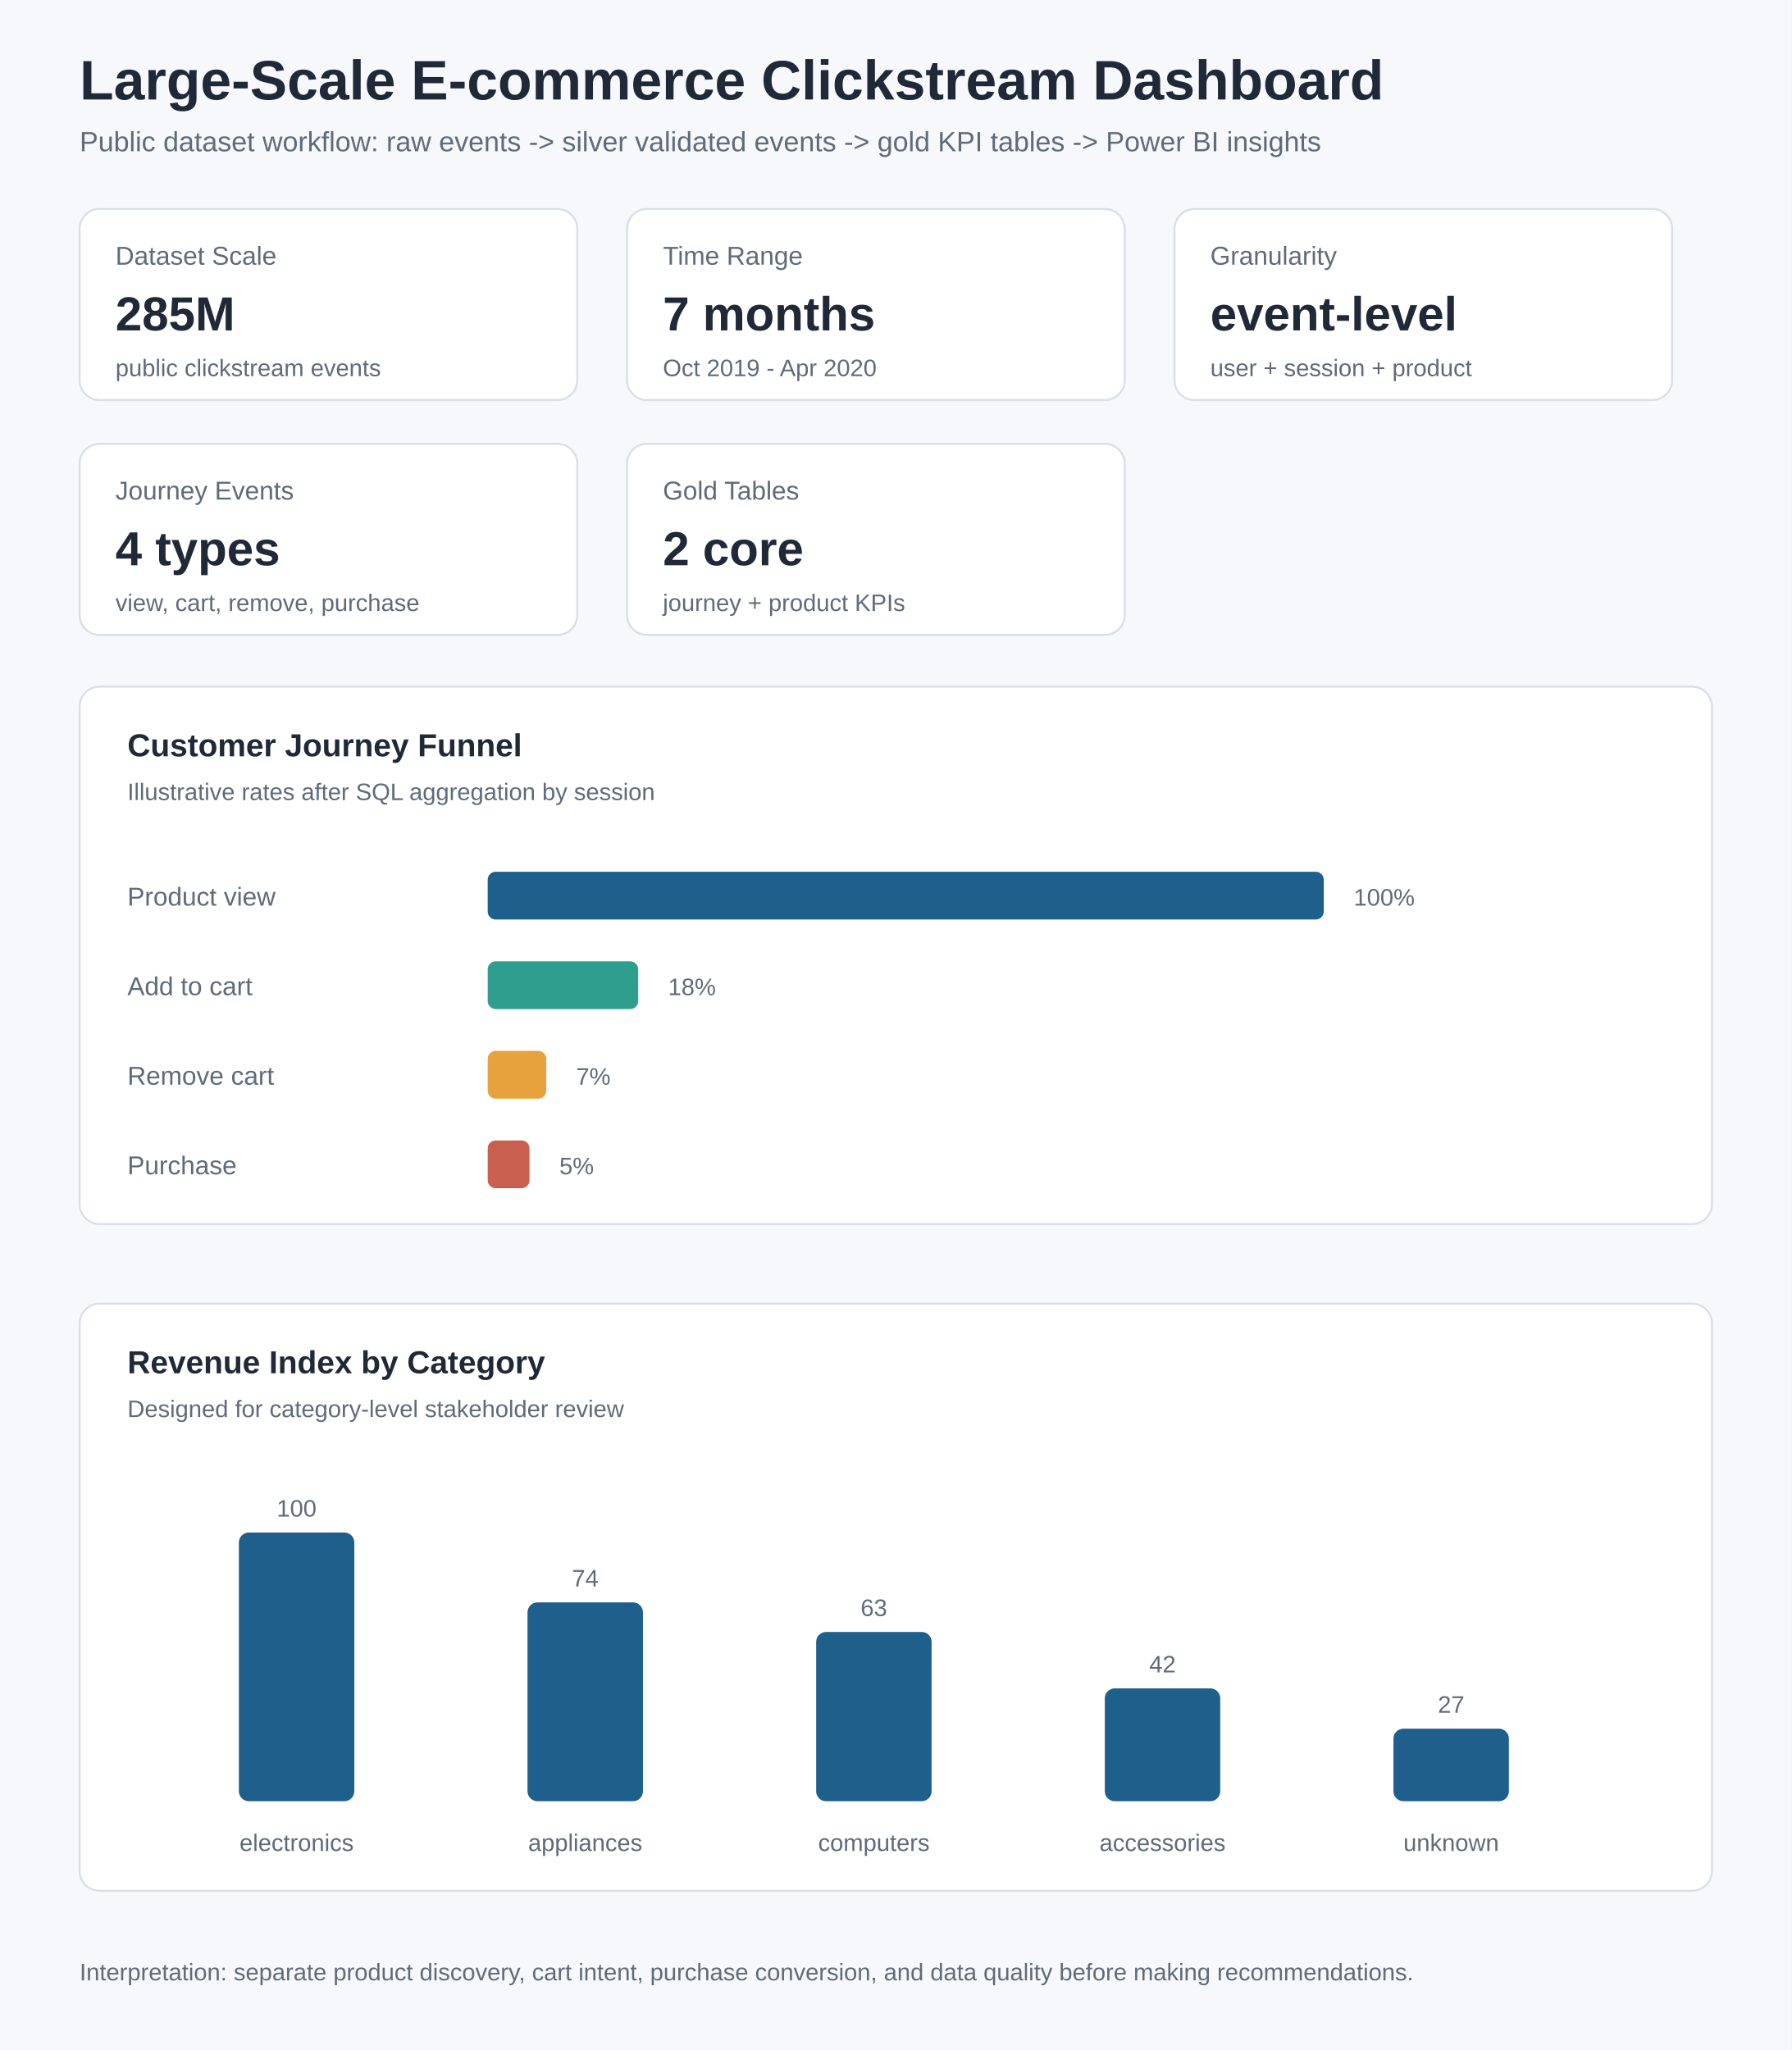
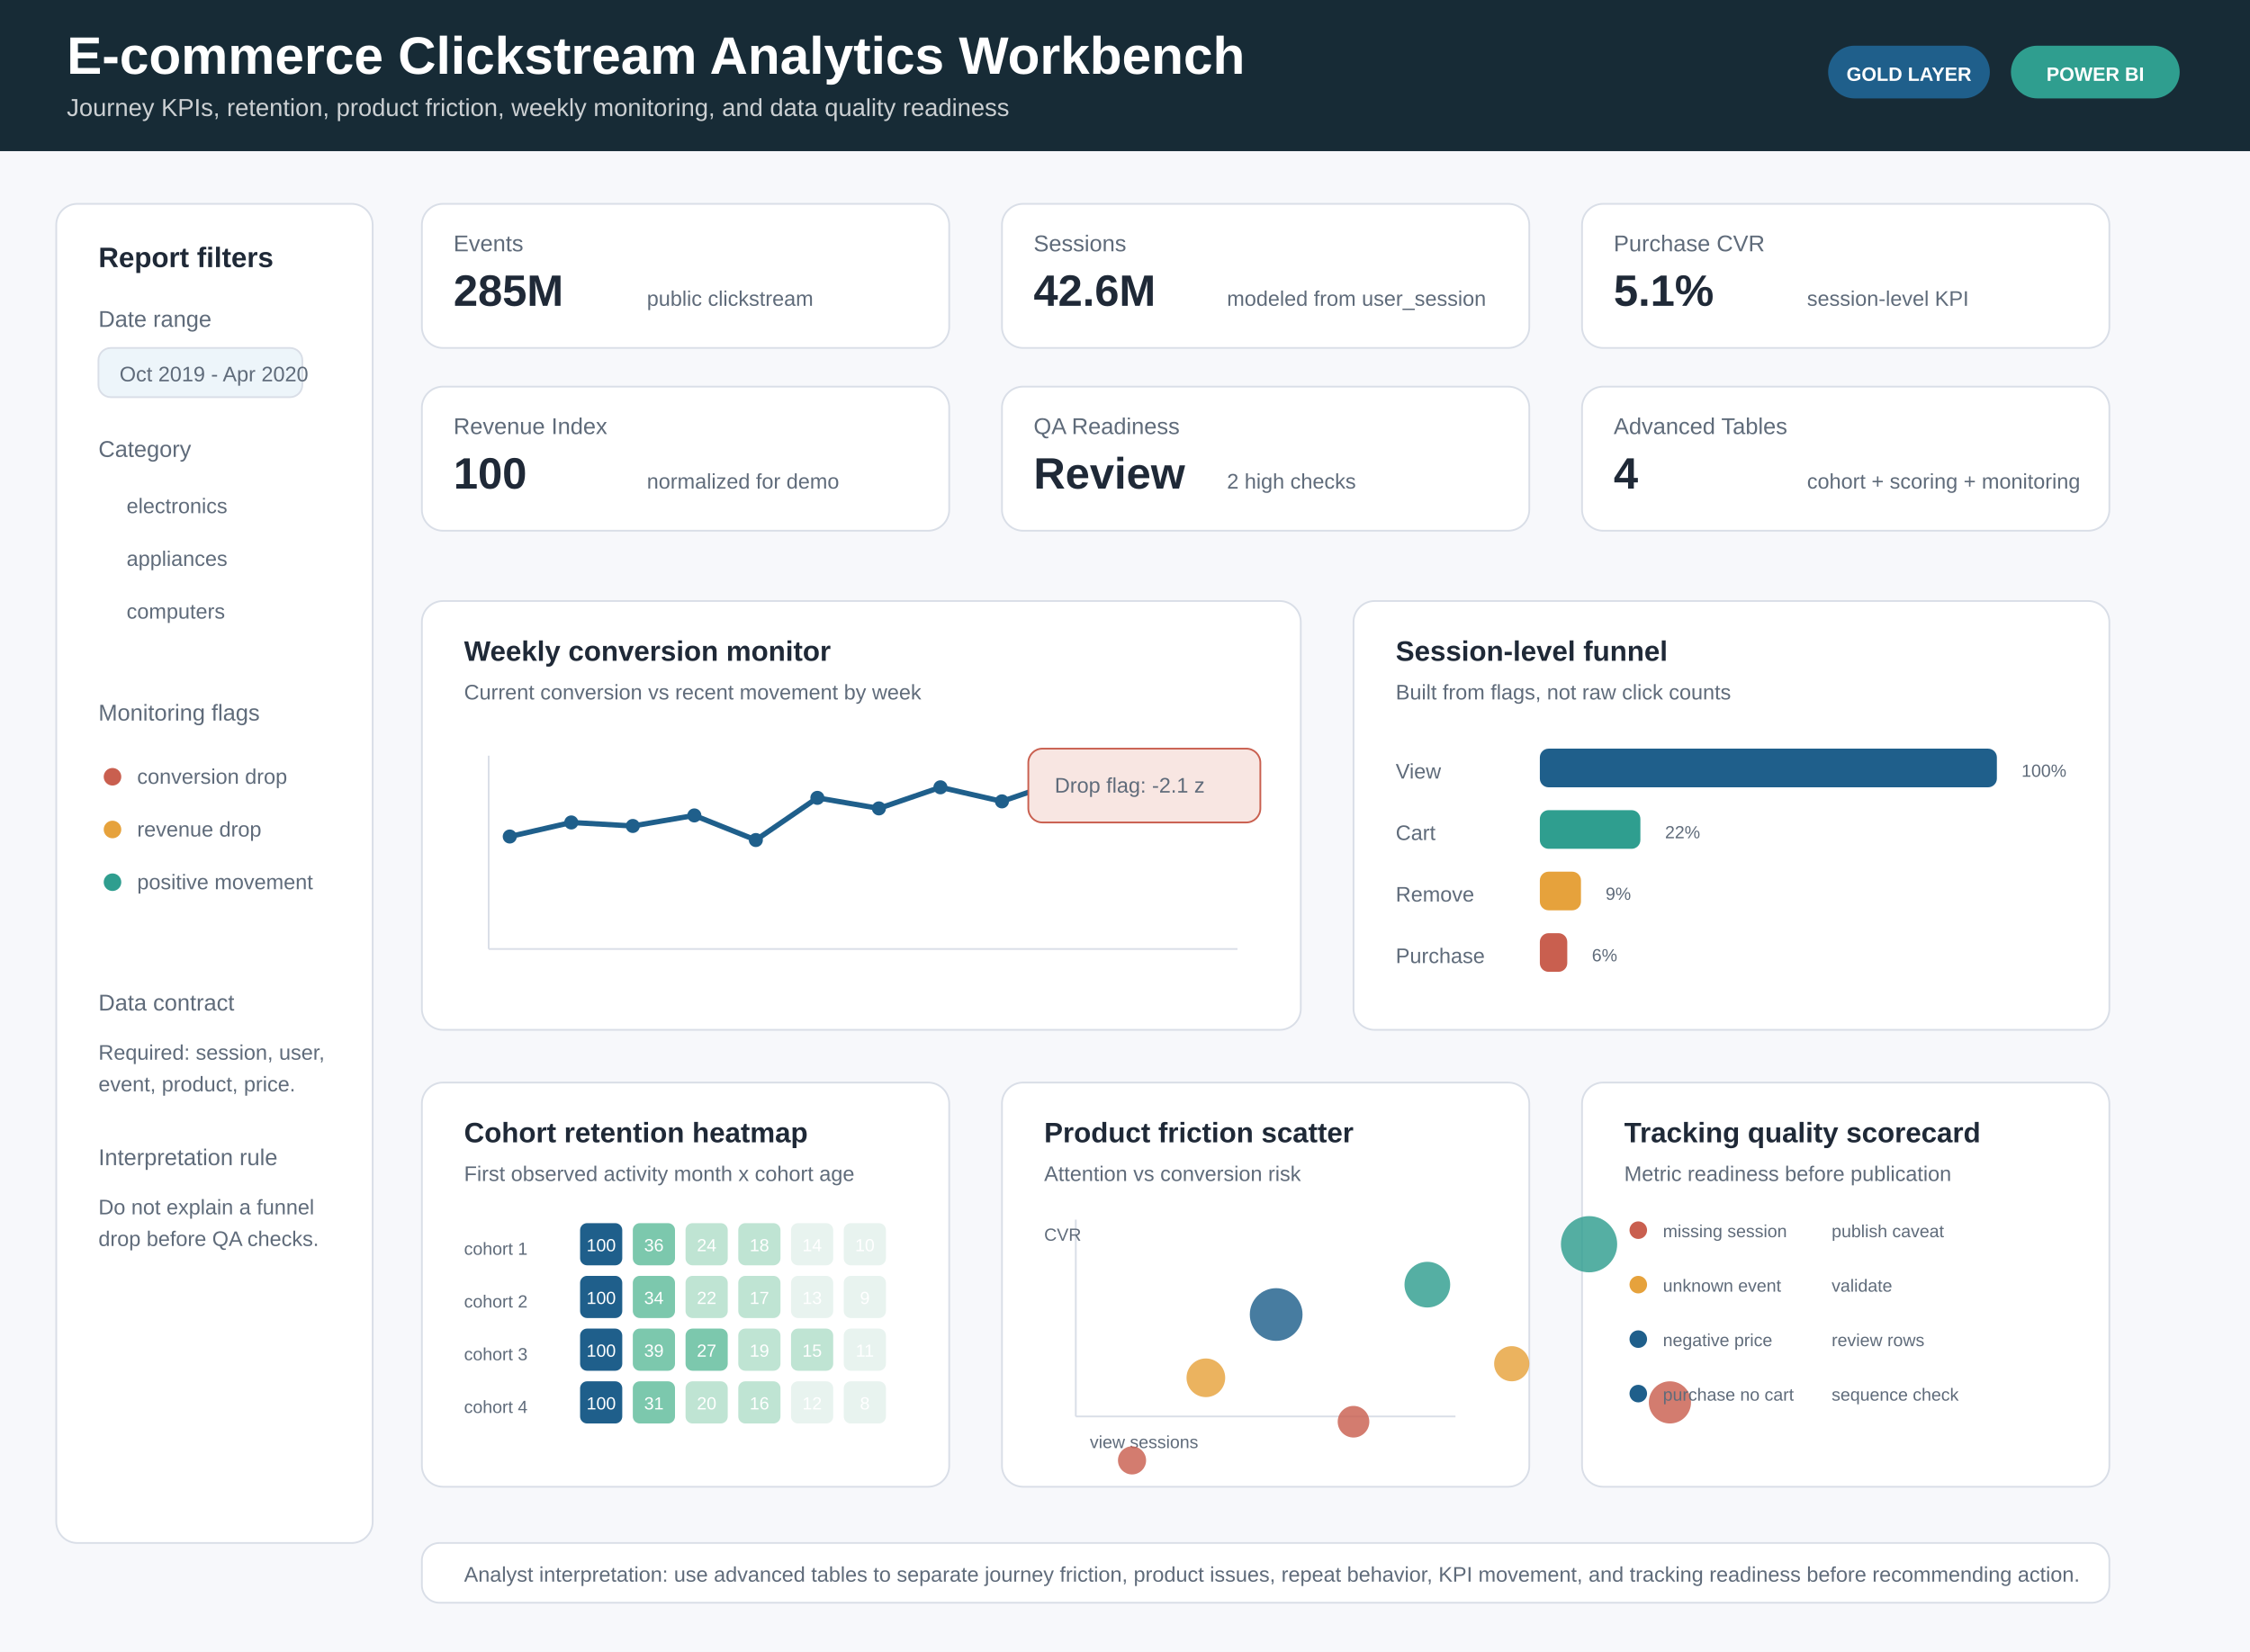
- <svg xmlns="http://www.w3.org/2000/svg" width="900" height="1030" viewBox="0 0 900 1030" role="img" aria-label="large-scale ecommerce clickstream analytics visual">
+ <svg xmlns="http://www.w3.org/2000/svg" width="1280" height="940" viewBox="0 0 1280 940" role="img" aria-label="large-scale ecommerce clickstream analytics visual">
  <rect width="100%" height="100%" fill="#f7f8fb" />
  <style>
-     .title{font:700 28px Arial, sans-serif;fill:#1f2937}
+     .title{font:700 30px Arial, sans-serif;fill:#1f2937}
    .subtitle{font:400 14px Arial, sans-serif;fill:#5f6b7a}
    .h{font:700 16px Arial, sans-serif;fill:#1f2937}
    .label{font:400 13px Arial, sans-serif;fill:#5f6b7a}
-     .value{font:700 24px Arial, sans-serif;fill:#1f2937}
+     .value{font:700 25px Arial, sans-serif;fill:#1f2937}
    .small{font:400 12px Arial, sans-serif;fill:#5f6b7a}
+     .xs{font:400 10px Arial, sans-serif;fill:#5f6b7a}
+     .white{fill:#ffffff}
+     .pill{font:700 11px Arial, sans-serif;fill:#ffffff}
  </style>
-   <text x="40" y="50" class="title">Large-Scale E-commerce Clickstream Dashboard</text>
-   <text x="40" y="76" class="subtitle">Public dataset workflow: raw events -&gt; silver validated events -&gt; gold KPI tables -&gt; Power BI insights</text>
-   <rect x="40" y="105" width="250" height="96" rx="10" fill="#fff" stroke="#d9dee7" />
-   <text x="58" y="133" class="label">Dataset Scale</text>
-   <text x="58" y="166" class="value">285M</text>
-   <text x="58" y="189" class="small">public clickstream events</text>
-   <rect x="315" y="105" width="250" height="96" rx="10" fill="#fff" stroke="#d9dee7" />
-   <text x="333" y="133" class="label">Time Range</text>
-   <text x="333" y="166" class="value">7 months</text>
-   <text x="333" y="189" class="small">Oct 2019 - Apr 2020</text>
-   <rect x="590" y="105" width="250" height="96" rx="10" fill="#fff" stroke="#d9dee7" />
-   <text x="608" y="133" class="label">Granularity</text>
-   <text x="608" y="166" class="value">event-level</text>
-   <text x="608" y="189" class="small">user + session + product</text>
-   <rect x="40" y="223" width="250" height="96" rx="10" fill="#fff" stroke="#d9dee7" />
-   <text x="58" y="251" class="label">Journey Events</text>
-   <text x="58" y="284" class="value">4 types</text>
-   <text x="58" y="307" class="small">view, cart, remove, purchase</text>
-   <rect x="315" y="223" width="250" height="96" rx="10" fill="#fff" stroke="#d9dee7" />
-   <text x="333" y="251" class="label">Gold Tables</text>
-   <text x="333" y="284" class="value">2 core</text>
-   <text x="333" y="307" class="small">journey + product KPIs</text>
-   <rect x="40" y="345" width="820" height="270" rx="10" fill="#fff" stroke="#d9dee7" />
-   <text x="64" y="380" class="h">Customer Journey Funnel</text>
-   <text x="64" y="402" class="small">Illustrative rates after SQL aggregation by session</text>
-   <text x="64" y="455" class="label">Product view</text>
-   <rect x="245" y="438" width="420" height="24" rx="4" fill="#1f5f8b" />
-   <text x="680" y="455" class="small">100%</text>
-   <text x="64" y="500" class="label">Add to cart</text>
-   <rect x="245" y="483" width="75.6" height="24" rx="4" fill="#2f9e8f" />
-   <text x="335.6" y="500" class="small">18%</text>
-   <text x="64" y="545" class="label">Remove cart</text>
-   <rect x="245" y="528" width="29.4" height="24" rx="4" fill="#e6a23c" />
-   <text x="289.4" y="545" class="small">7%</text>
-   <text x="64" y="590" class="label">Purchase</text>
-   <rect x="245" y="573" width="21" height="24" rx="4" fill="#c95f4f" />
-   <text x="281" y="590" class="small">5%</text>
-   <rect x="40" y="655" width="820" height="295" rx="10" fill="#fff" stroke="#d9dee7" />
-   <text x="64" y="690" class="h">Revenue Index by Category</text>
-   <text x="64" y="712" class="small">Designed for category-level stakeholder review</text>
-   <rect x="120" y="770" width="58" height="135" rx="5" fill="#1f5f8b" />
-   <text x="149" y="930" text-anchor="middle" class="small">electronics</text>
-   <text x="149" y="762" text-anchor="middle" class="small">100</text>
-   <rect x="265" y="805.1" width="58" height="99.9" rx="5" fill="#1f5f8b" />
-   <text x="294" y="930" text-anchor="middle" class="small">appliances</text>
-   <text x="294" y="797.1" text-anchor="middle" class="small">74</text>
-   <rect x="410" y="819.95" width="58" height="85.05" rx="5" fill="#1f5f8b" />
-   <text x="439" y="930" text-anchor="middle" class="small">computers</text>
-   <text x="439" y="811.95" text-anchor="middle" class="small">63</text>
-   <rect x="555" y="848.3" width="58" height="56.7" rx="5" fill="#1f5f8b" />
-   <text x="584" y="930" text-anchor="middle" class="small">accessories</text>
-   <text x="584" y="840.3" text-anchor="middle" class="small">42</text>
-   <rect x="700" y="868.55" width="58" height="36.45" rx="5" fill="#1f5f8b" />
-   <text x="729" y="930" text-anchor="middle" class="small">unknown</text>
-   <text x="729" y="860.55" text-anchor="middle" class="small">27</text>
-   <text x="40" y="995" class="small">Interpretation: separate product discovery, cart intent, purchase conversion, and data quality before making recommendations.</text>
+   <rect x="0" y="0" width="1280" height="86" fill="#172b36" />
+   <text x="38" y="42" class="title white">E-commerce Clickstream Analytics Workbench</text>
+   <text x="38" y="66" class="subtitle white" opacity="0.78">Journey KPIs, retention, product friction, weekly monitoring, and data quality readiness</text>
+   <rect x="1040" y="26" width="92" height="30" rx="15" fill="#1f5f8b" />
+   <text x="1086" y="46" text-anchor="middle" class="pill">GOLD LAYER</text>
+   <rect x="1144" y="26" width="96" height="30" rx="15" fill="#2f9e8f" />
+   <text x="1192" y="46" text-anchor="middle" class="pill">POWER BI</text>
+   <rect x="32" y="116" width="180" height="762" rx="12" fill="#ffffff" stroke="#d9dee7" />
+   <text x="56" y="152" class="h">Report filters</text>
+   <text x="56" y="186" class="label">Date range</text>
+   <rect x="56" y="198" width="116" height="28" rx="7" fill="#edf5fa" stroke="#d9dee7" />
+   <text x="68" y="217" class="small">Oct 2019 - Apr 2020</text>
+   <text x="56" y="260" class="label">Category</text>
+   <text x="72" y="292" class="small">electronics</text>
+   <text x="72" y="322" class="small">appliances</text>
+   <text x="72" y="352" class="small">computers</text>
+   <text x="56" y="410" class="label">Monitoring flags</text>
+   <circle cx="64" cy="442" r="5" fill="#c95f4f" />
+   <text x="78" y="446" class="small">conversion drop</text>
+   <circle cx="64" cy="472" r="5" fill="#e6a23c" />
+   <text x="78" y="476" class="small">revenue drop</text>
+   <circle cx="64" cy="502" r="5" fill="#2f9e8f" />
+   <text x="78" y="506" class="small">positive movement</text>
+   <text x="56" y="575" class="label">Data contract</text>
+   <text x="56" y="603" class="small">Required: session, user,</text>
+   <text x="56" y="621" class="small">event, product, price.</text>
+   <text x="56" y="663" class="label">Interpretation rule</text>
+   <text x="56" y="691" class="small">Do not explain a funnel</text>
+   <text x="56" y="709" class="small">drop before QA checks.</text>
+   <rect x="240" y="116" width="300" height="82" rx="12" fill="#fff" stroke="#d9dee7" />
+   <text x="258" y="143" class="label">Events</text>
+   <text x="258" y="174" class="value">285M</text>
+   <text x="368" y="174" class="small">public clickstream</text>
+   <rect x="570" y="116" width="300" height="82" rx="12" fill="#fff" stroke="#d9dee7" />
+   <text x="588" y="143" class="label">Sessions</text>
+   <text x="588" y="174" class="value">42.6M</text>
+   <text x="698" y="174" class="small">modeled from user_session</text>
+   <rect x="900" y="116" width="300" height="82" rx="12" fill="#fff" stroke="#d9dee7" />
+   <text x="918" y="143" class="label">Purchase CVR</text>
+   <text x="918" y="174" class="value">5.1%</text>
+   <text x="1028" y="174" class="small">session-level KPI</text>
+   <rect x="240" y="220" width="300" height="82" rx="12" fill="#fff" stroke="#d9dee7" />
+   <text x="258" y="247" class="label">Revenue Index</text>
+   <text x="258" y="278" class="value">100</text>
+   <text x="368" y="278" class="small">normalized for demo</text>
+   <rect x="570" y="220" width="300" height="82" rx="12" fill="#fff" stroke="#d9dee7" />
+   <text x="588" y="247" class="label">QA Readiness</text>
+   <text x="588" y="278" class="value">Review</text>
+   <text x="698" y="278" class="small">2 high checks</text>
+   <rect x="900" y="220" width="300" height="82" rx="12" fill="#fff" stroke="#d9dee7" />
+   <text x="918" y="247" class="label">Advanced Tables</text>
+   <text x="918" y="278" class="value">4</text>
+   <text x="1028" y="278" class="small">cohort + scoring + monitoring</text>
+   <rect x="240" y="342" width="500" height="244" rx="12" fill="#fff" stroke="#d9dee7" />
+   <text x="264" y="376" class="h">Weekly conversion monitor</text>
+   <text x="264" y="398" class="small">Current conversion vs recent movement by week</text>
+   <line x1="278" y1="540" x2="704" y2="540" stroke="#d9dee7" />
+   <line x1="278" y1="430" x2="278" y2="540" stroke="#d9dee7" />
+   <circle cx="290" cy="476.0" r="4" fill="#1f5f8b" />
+   <circle cx="325" cy="468.0" r="4" fill="#1f5f8b" />
+   <circle cx="360" cy="470.0" r="4" fill="#1f5f8b" />
+   <circle cx="395" cy="464.0" r="4" fill="#1f5f8b" />
+   <circle cx="430" cy="478.0" r="4" fill="#1f5f8b" />
+   <circle cx="465" cy="454.0" r="4" fill="#1f5f8b" />
+   <circle cx="500" cy="460.0" r="4" fill="#1f5f8b" />
+   <circle cx="535" cy="448.0" r="4" fill="#1f5f8b" />
+   <circle cx="570" cy="456.0" r="4" fill="#1f5f8b" />
+   <circle cx="605" cy="444.0" r="4" fill="#1f5f8b" />
+   <circle cx="640" cy="452.0" r="4" fill="#1f5f8b" />
+   <circle cx="675" cy="438.0" r="4" fill="#1f5f8b" />
+   <polyline points="290,476.0 325,468.0 360,470.0 395,464.0 430,478.0 465,454.0 500,460.0 535,448.0 570,456.0 605,444.0 640,452.0 675,438.0" fill="none" stroke="#1f5f8b" stroke-width="3" />
+   <rect x="585" y="426" width="132" height="42" rx="8" fill="#f8e6e2" stroke="#c95f4f" />
+   <text x="600" y="451" class="small">Drop flag: -2.1 z</text>
+   <rect x="770" y="342" width="430" height="244" rx="12" fill="#fff" stroke="#d9dee7" />
+   <text x="794" y="376" class="h">Session-level funnel</text>
+   <text x="794" y="398" class="small">Built from flags, not raw click counts</text>
+   <text x="794" y="443" class="small">View</text>
+   <rect x="876" y="426" width="260.0" height="22" rx="5" fill="#1f5f8b" />
+   <text x="1150.0" y="442" class="xs">100%</text>
+   <text x="794" y="478" class="small">Cart</text>
+   <rect x="876" y="461" width="57.2" height="22" rx="5" fill="#2f9e8f" />
+   <text x="947.2" y="477" class="xs">22%</text>
+   <text x="794" y="513" class="small">Remove</text>
+   <rect x="876" y="496" width="23.4" height="22" rx="5" fill="#e6a23c" />
+   <text x="913.4" y="512" class="xs">9%</text>
+   <text x="794" y="548" class="small">Purchase</text>
+   <rect x="876" y="531" width="15.6" height="22" rx="5" fill="#c95f4f" />
+   <text x="905.6" y="547" class="xs">6%</text>
+   <rect x="240" y="616" width="300" height="230" rx="12" fill="#fff" stroke="#d9dee7" />
+   <text x="264" y="650" class="h">Cohort retention heatmap</text>
+   <text x="264" y="672" class="small">First observed activity month x cohort age</text>
+   <rect x="570" y="616" width="300" height="230" rx="12" fill="#fff" stroke="#d9dee7" />
+   <text x="594" y="650" class="h">Product friction scatter</text>
+   <text x="594" y="672" class="small">Attention vs conversion risk</text>
+   <rect x="900" y="616" width="300" height="230" rx="12" fill="#fff" stroke="#d9dee7" />
+   <text x="924" y="650" class="h">Tracking quality scorecard</text>
+   <text x="924" y="672" class="small">Metric readiness before publication</text>
+   <text x="264" y="714" class="xs">cohort 1</text>
+   <rect x="330" y="696" width="24" height="24" rx="4" fill="#1f5f8b" />
+   <text x="342" y="712" text-anchor="middle" class="xs white">100</text>
+   <rect x="360" y="696" width="24" height="24" rx="4" fill="#7cc8ad" />
+   <text x="372" y="712" text-anchor="middle" class="xs white">36</text>
+   <rect x="390" y="696" width="24" height="24" rx="4" fill="#bfe4d3" />
+   <text x="402" y="712" text-anchor="middle" class="xs white">24</text>
+   <rect x="420" y="696" width="24" height="24" rx="4" fill="#bfe4d3" />
+   <text x="432" y="712" text-anchor="middle" class="xs white">18</text>
+   <rect x="450" y="696" width="24" height="24" rx="4" fill="#e8f3ef" />
+   <text x="462" y="712" text-anchor="middle" class="xs white">14</text>
+   <rect x="480" y="696" width="24" height="24" rx="4" fill="#e8f3ef" />
+   <text x="492" y="712" text-anchor="middle" class="xs white">10</text>
+   <text x="264" y="744" class="xs">cohort 2</text>
+   <rect x="330" y="726" width="24" height="24" rx="4" fill="#1f5f8b" />
+   <text x="342" y="742" text-anchor="middle" class="xs white">100</text>
+   <rect x="360" y="726" width="24" height="24" rx="4" fill="#7cc8ad" />
+   <text x="372" y="742" text-anchor="middle" class="xs white">34</text>
+   <rect x="390" y="726" width="24" height="24" rx="4" fill="#bfe4d3" />
+   <text x="402" y="742" text-anchor="middle" class="xs white">22</text>
+   <rect x="420" y="726" width="24" height="24" rx="4" fill="#bfe4d3" />
+   <text x="432" y="742" text-anchor="middle" class="xs white">17</text>
+   <rect x="450" y="726" width="24" height="24" rx="4" fill="#e8f3ef" />
+   <text x="462" y="742" text-anchor="middle" class="xs white">13</text>
+   <rect x="480" y="726" width="24" height="24" rx="4" fill="#e8f3ef" />
+   <text x="492" y="742" text-anchor="middle" class="xs white">9</text>
+   <text x="264" y="774" class="xs">cohort 3</text>
+   <rect x="330" y="756" width="24" height="24" rx="4" fill="#1f5f8b" />
+   <text x="342" y="772" text-anchor="middle" class="xs white">100</text>
+   <rect x="360" y="756" width="24" height="24" rx="4" fill="#7cc8ad" />
+   <text x="372" y="772" text-anchor="middle" class="xs white">39</text>
+   <rect x="390" y="756" width="24" height="24" rx="4" fill="#7cc8ad" />
+   <text x="402" y="772" text-anchor="middle" class="xs white">27</text>
+   <rect x="420" y="756" width="24" height="24" rx="4" fill="#bfe4d3" />
+   <text x="432" y="772" text-anchor="middle" class="xs white">19</text>
+   <rect x="450" y="756" width="24" height="24" rx="4" fill="#bfe4d3" />
+   <text x="462" y="772" text-anchor="middle" class="xs white">15</text>
+   <rect x="480" y="756" width="24" height="24" rx="4" fill="#e8f3ef" />
+   <text x="492" y="772" text-anchor="middle" class="xs white">11</text>
+   <text x="264" y="804" class="xs">cohort 4</text>
+   <rect x="330" y="786" width="24" height="24" rx="4" fill="#1f5f8b" />
+   <text x="342" y="802" text-anchor="middle" class="xs white">100</text>
+   <rect x="360" y="786" width="24" height="24" rx="4" fill="#7cc8ad" />
+   <text x="372" y="802" text-anchor="middle" class="xs white">31</text>
+   <rect x="390" y="786" width="24" height="24" rx="4" fill="#bfe4d3" />
+   <text x="402" y="802" text-anchor="middle" class="xs white">20</text>
+   <rect x="420" y="786" width="24" height="24" rx="4" fill="#bfe4d3" />
+   <text x="432" y="802" text-anchor="middle" class="xs white">16</text>
+   <rect x="450" y="786" width="24" height="24" rx="4" fill="#e8f3ef" />
+   <text x="462" y="802" text-anchor="middle" class="xs white">12</text>
+   <rect x="480" y="786" width="24" height="24" rx="4" fill="#e8f3ef" />
+   <text x="492" y="802" text-anchor="middle" class="xs white">8</text>
+   <line x1="612" y1="806" x2="828" y2="806" stroke="#d9dee7" />
+   <line x1="612" y1="694" x2="612" y2="806" stroke="#d9dee7" />
+   <text x="620" y="824" class="xs">view sessions</text>
+   <text x="594" y="706" class="xs">CVR</text>
+   <circle cx="644" cy="831" r="8" fill="#c95f4f" opacity="0.82" />
+   <circle cx="686" cy="784" r="11" fill="#e6a23c" opacity="0.82" />
+   <circle cx="726" cy="748" r="15" fill="#1f5f8b" opacity="0.82" />
+   <circle cx="770" cy="809" r="9" fill="#c95f4f" opacity="0.82" />
+   <circle cx="812" cy="731" r="13" fill="#2f9e8f" opacity="0.82" />
+   <circle cx="860" cy="776" r="10" fill="#e6a23c" opacity="0.82" />
+   <circle cx="904" cy="708" r="16" fill="#2f9e8f" opacity="0.82" />
+   <circle cx="950" cy="798" r="12" fill="#c95f4f" opacity="0.82" />
+   <circle cx="932" cy="700" r="5" fill="#c95f4f" />
+   <text x="946" y="704" class="xs">missing session</text>
+   <text x="1042" y="704" class="xs">publish caveat</text>
+   <circle cx="932" cy="731" r="5" fill="#e6a23c" />
+   <text x="946" y="735" class="xs">unknown event</text>
+   <text x="1042" y="735" class="xs">validate</text>
+   <circle cx="932" cy="762" r="5" fill="#1f5f8b" />
+   <text x="946" y="766" class="xs">negative price</text>
+   <text x="1042" y="766" class="xs">review rows</text>
+   <circle cx="932" cy="793" r="5" fill="#1f5f8b" />
+   <text x="946" y="797" class="xs">purchase no cart</text>
+   <text x="1042" y="797" class="xs">sequence check</text>
+   <rect x="240" y="878" width="960" height="34" rx="10" fill="#ffffff" stroke="#d9dee7" />
+   <text x="264" y="900" class="small">Analyst interpretation: use advanced tables to separate journey friction, product issues, repeat behavior, KPI movement, and tracking readiness before recommending action.</text>
</svg>
